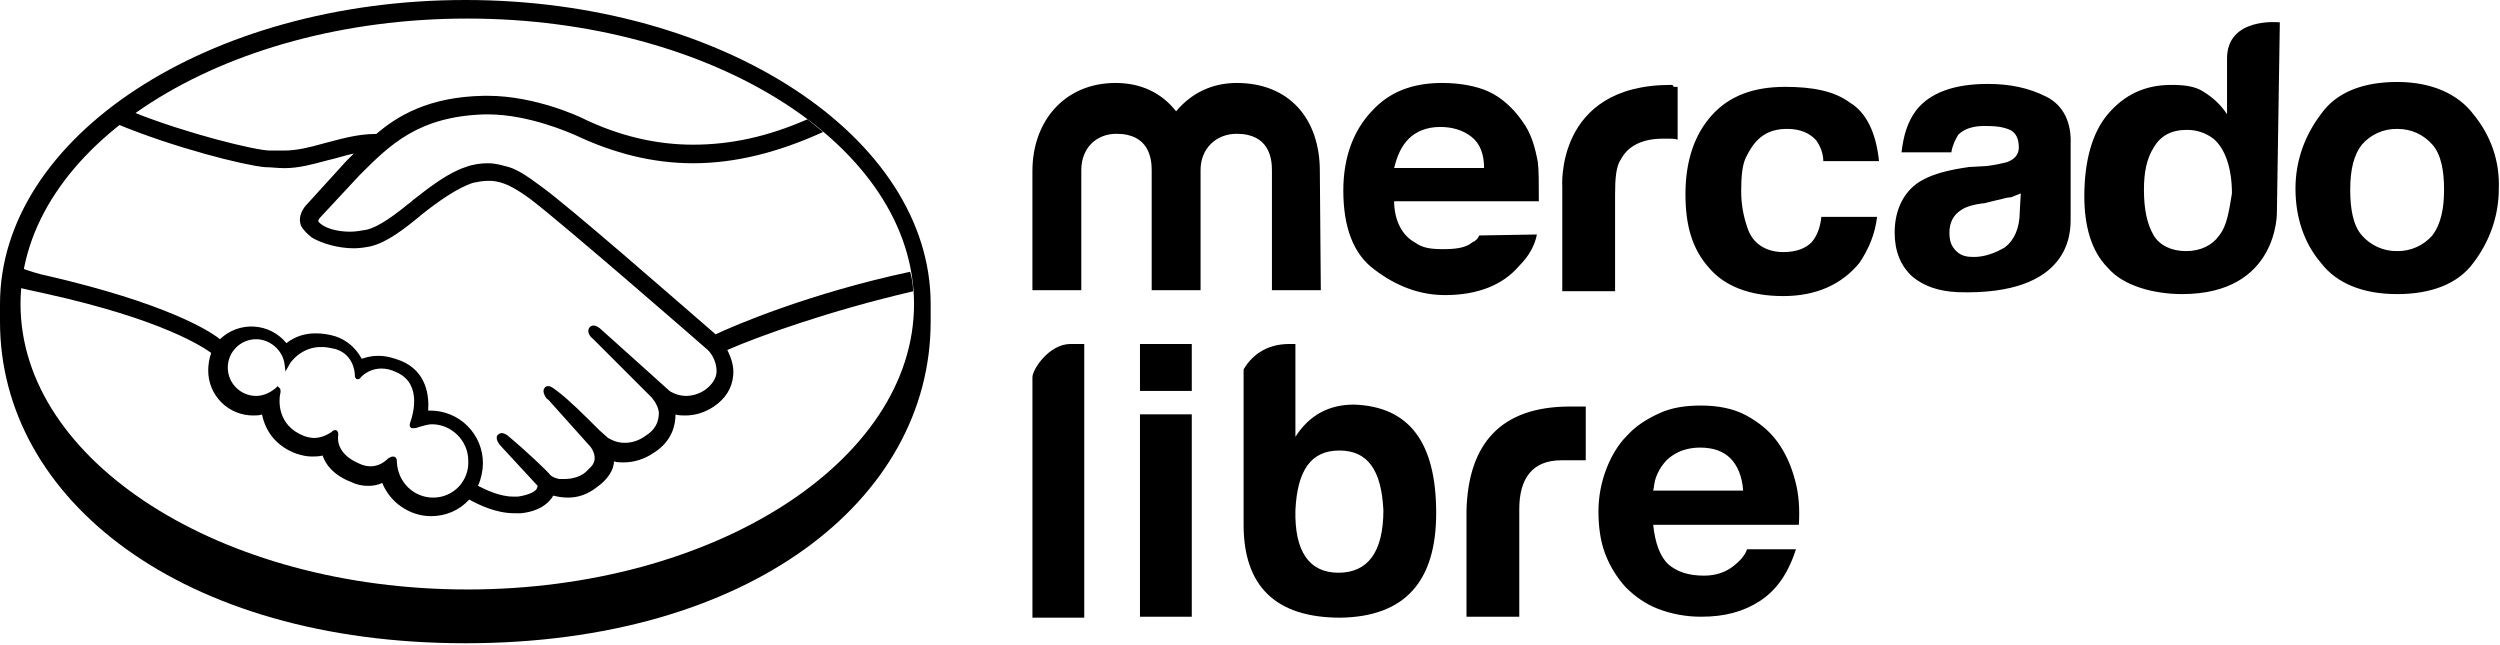
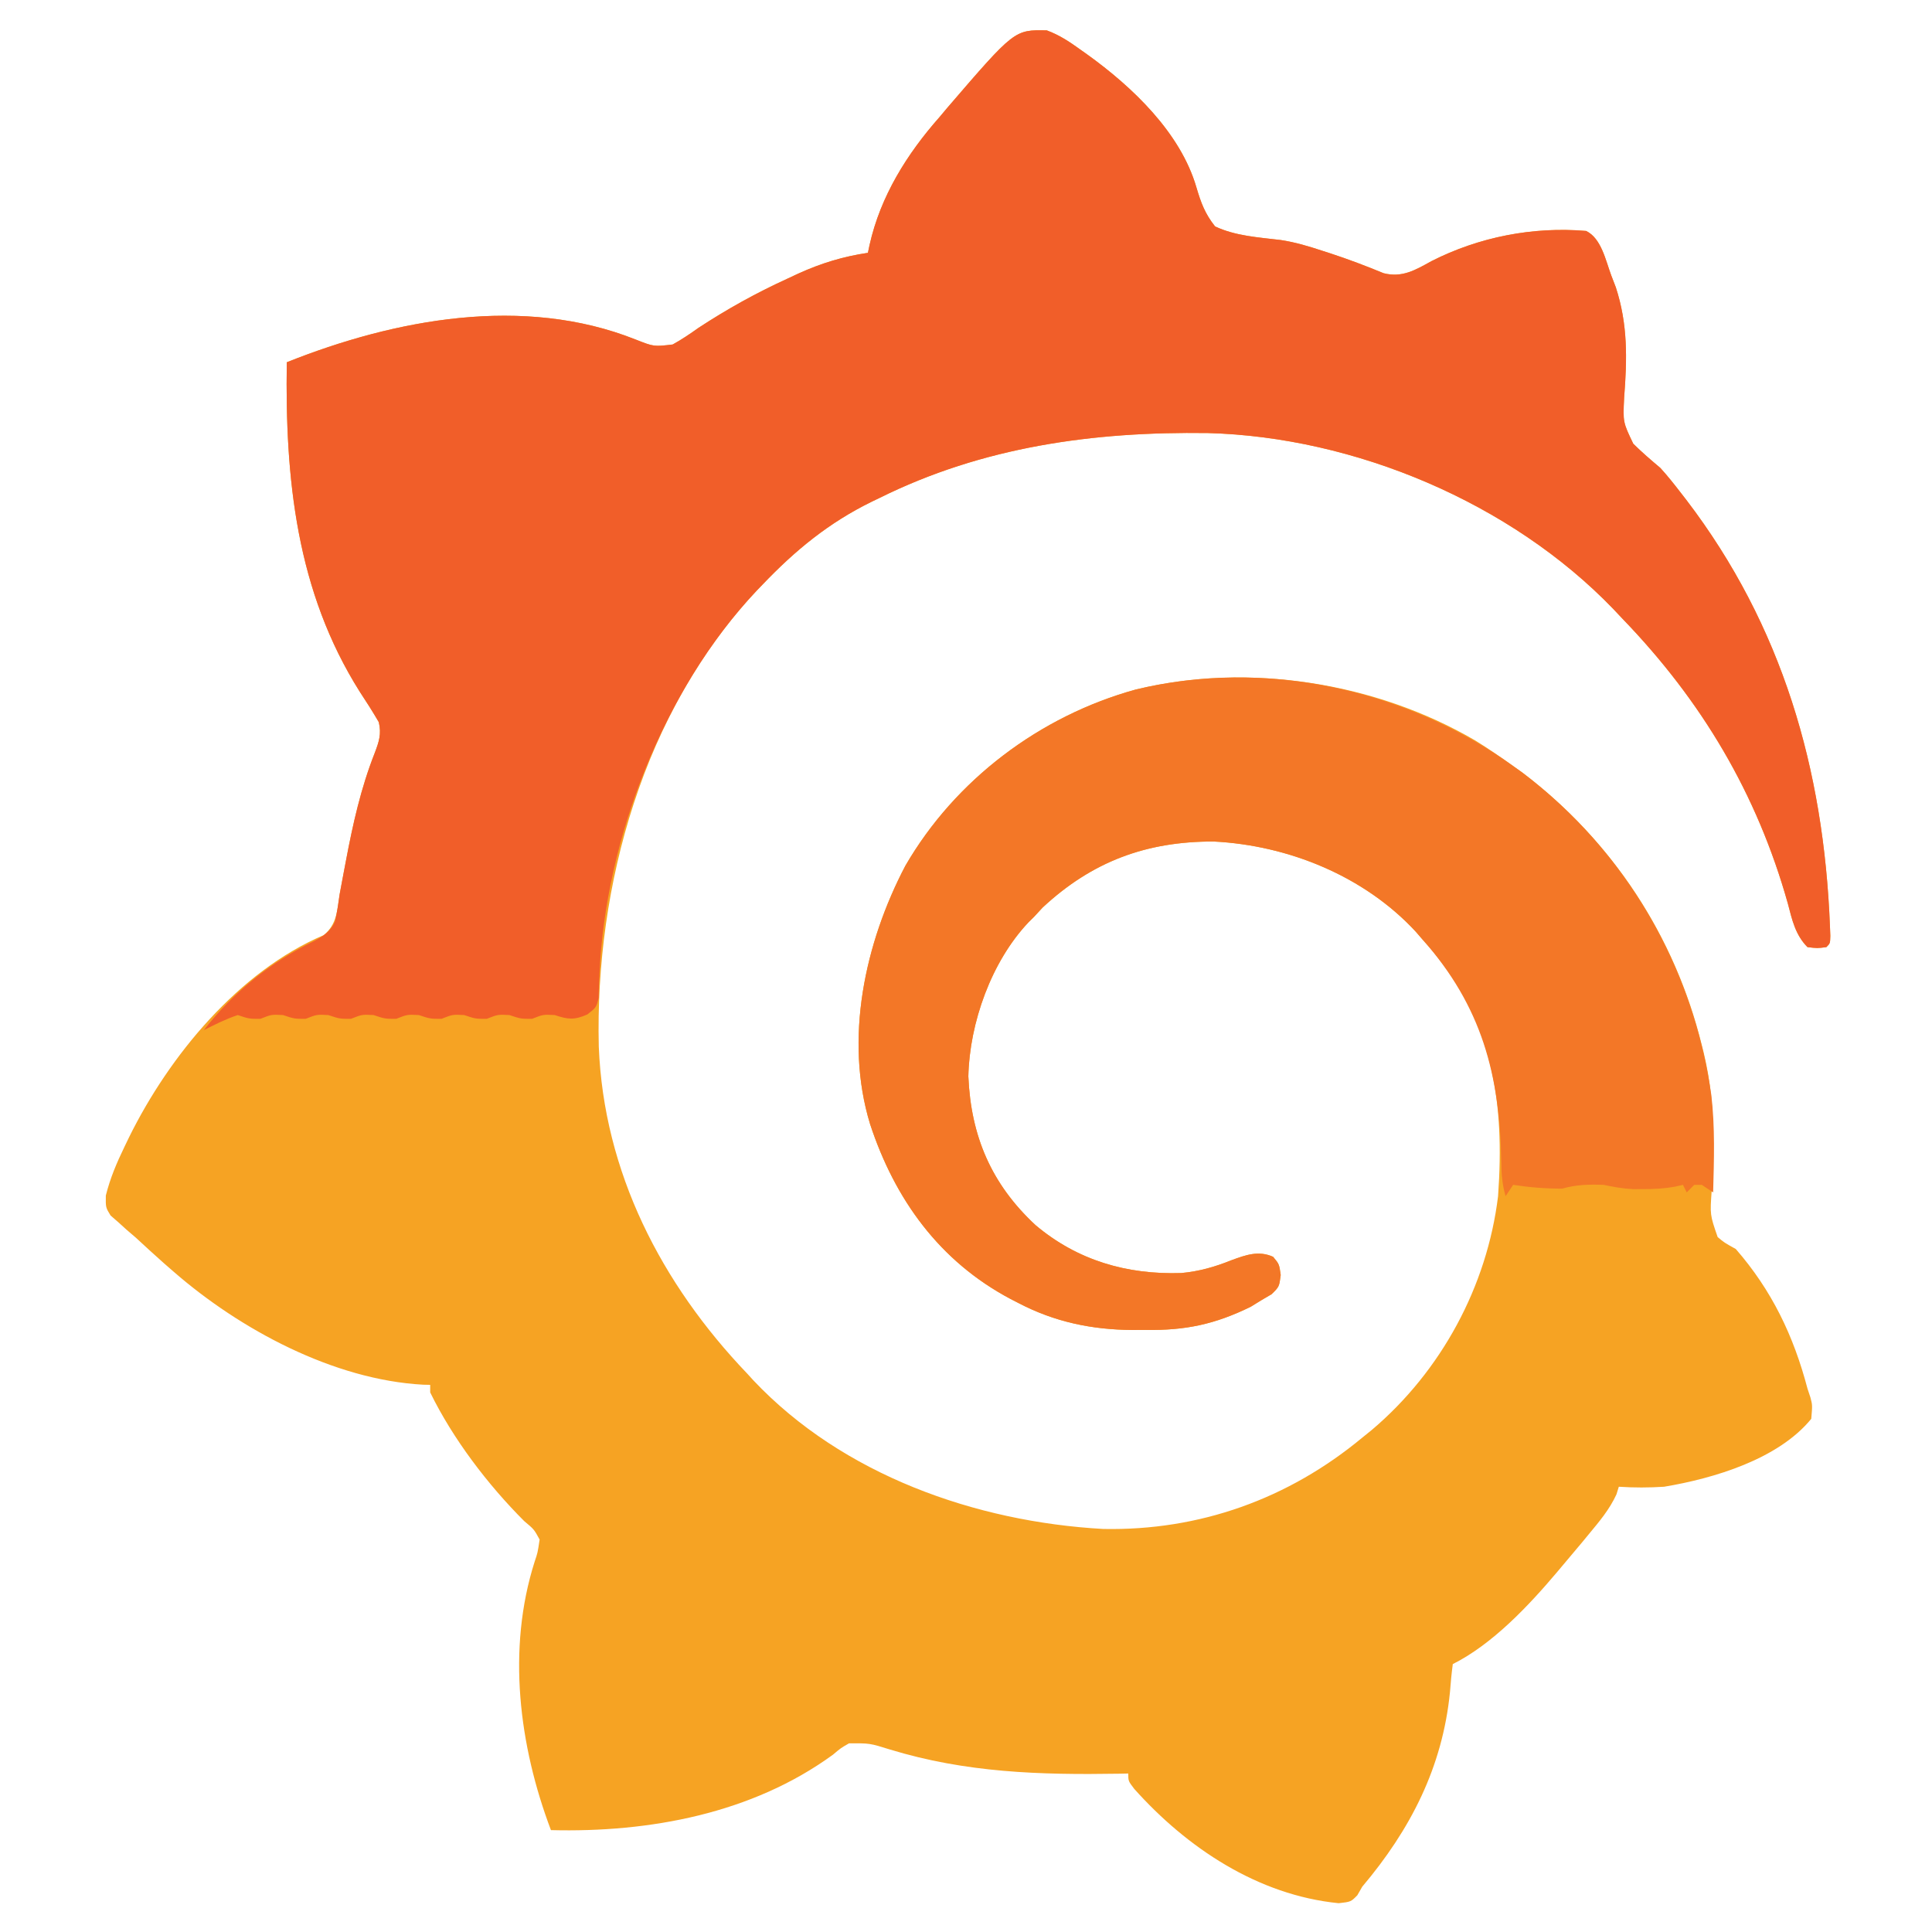
- <svg xmlns="http://www.w3.org/2000/svg" width="163" height="42" fill="currentColor">
-   <path d="M69.8 22.427h.893v17.846h-3.378v-15.68c0-.509 1.084-2.166 2.486-2.166ZM88.285 26.379c-1.657 0-2.932.7-3.824 2.103v-6.055h-.383c-1.657 0-2.55.892-2.995 1.657v-.128 10.262c0 4.016 2.103 6.055 6.31 6.055 4.206-.063 6.246-2.358 6.246-6.82 0-4.653-1.785-6.947-5.354-7.074Zm-1.02 10.963c-1.912 0-2.868-1.403-2.804-4.08.127-2.613 1.02-3.888 2.868-3.888 1.848 0 2.74 1.275 2.868 3.888 0 2.741-1.02 4.08-2.932 4.08ZM95.615 33.262c.127-4.335 2.23-6.757 6.756-6.757h1.02v3.506h-1.593c-1.913 0-2.741 1.211-2.741 3.187v7.011h-3.442v-6.947ZM108.745 36.767c.574.51 1.339.765 2.358.765.702 0 1.339-.19 1.849-.573.51-.383.829-.765.956-1.148h3.187c-.51 1.594-1.275 2.677-2.359 3.379-1.083.7-2.294 1.02-3.824 1.02a7.838 7.838 0 0 1-2.804-.51c-.829-.32-1.53-.829-2.104-1.403a6.87 6.87 0 0 1-1.338-2.167c-.319-.829-.447-1.784-.447-2.804 0-.956.192-1.913.511-2.741.318-.829.764-1.594 1.338-2.167.574-.638 1.275-1.084 2.104-1.466.828-.383 1.72-.51 2.74-.51 1.084 0 2.104.191 2.932.637.829.447 1.53 1.02 2.04 1.721.51.701.892 1.53 1.147 2.486.255.892.319 1.912.255 2.932h-9.497c.127 1.211.446 2.04.956 2.55Zm4.079-6.883c-.446-.446-1.083-.701-1.976-.701-.573 0-1.083.127-1.466.319-.382.19-.701.445-.892.7a3.207 3.207 0 0 0-.51.893c-.127.319-.127.637-.191.892h5.864c-.064-.956-.383-1.657-.829-2.103ZM77.704 22.427h-3.378v3.06h3.378v-3.06ZM77.704 27.016h-3.378V40.21h3.378V27.016ZM158.588 15.351a2.983 2.983 0 0 1-2.294 1.02 2.987 2.987 0 0 1-2.295-1.02c-.574-.637-.765-1.72-.765-2.996 0-1.338.255-2.294.765-2.931a2.987 2.987 0 0 1 2.295-1.02c.956 0 1.721.382 2.294 1.02.574.637.765 1.72.765 2.931s-.191 2.231-.765 2.996Zm2.677-7.903c-1.02-1.339-2.74-2.104-4.971-2.104-2.167 0-3.952.638-4.972 2.104-1.02 1.338-1.657 2.995-1.657 4.844 0 1.912.574 3.57 1.657 4.844 1.02 1.338 2.741 2.04 4.972 2.04 2.167 0 3.951-.638 4.971-2.04 1.02-1.339 1.658-2.996 1.658-4.844.063-1.785-.511-3.442-1.658-4.844ZM144.693 15.352c-.446.637-1.211 1.02-2.167 1.02-.956 0-1.721-.383-2.103-1.02-.446-.765-.638-1.721-.638-2.996 0-1.147.192-2.04.638-2.74.446-.766 1.147-1.148 2.167-1.148.637 0 1.211.191 1.721.573.765.638 1.211 1.913 1.211 3.57-.191 1.147-.319 2.103-.829 2.74Zm3.952-13.895s-3.442-.383-3.442 2.358v3.633c-.382-.574-.828-1.02-1.529-1.466-.574-.382-1.339-.446-2.104-.446-1.721 0-3.059.637-4.143 1.912-1.02 1.211-1.529 3.06-1.529 5.354 0 1.912.446 3.57 1.529 4.653 1.02 1.211 3.06 1.72 4.844 1.72 6.311 0 6.183-5.353 6.183-5.353l.191-12.365ZM131.691 13.758c0 1.148-.383 1.912-.956 2.358-.638.383-1.339.638-2.04.638-.446 0-.829-.064-1.147-.383-.319-.318-.446-.637-.446-1.21 0-.638.255-1.148.764-1.467.256-.19.829-.382 1.53-.446l.765-.19c.382-.065.638-.192.956-.192.191-.064.446-.191.638-.255l-.064 1.147Zm1.721-7.457c-1.147-.574-2.358-.829-3.824-.829-2.168 0-3.761.574-4.654 1.721-.573.765-.828 1.657-.955 2.74h3.25c.064-.445.255-.828.446-1.146.383-.383.956-.574 1.721-.574.765 0 1.211.064 1.658.255.382.191.573.574.573 1.147 0 .446-.255.765-.765.956-.255.064-.765.191-1.338.255l-1.148.064c-1.338.191-2.294.446-2.995.829-1.211.637-1.849 1.912-1.849 3.441 0 1.212.383 2.168 1.148 2.869.765.637 1.72.956 2.932 1.02 7.457.254 7.393-3.952 7.393-4.78V9.423c.064-1.402-.446-2.55-1.593-3.123ZM116.521 8.404c.829 0 1.466.255 1.912.765.255.382.446.828.446 1.338h3.633c-.191-1.848-.828-3.187-1.912-3.824-1.019-.765-2.485-1.02-4.207-1.02-2.039 0-3.633.574-4.78 1.849-1.147 1.274-1.721 2.995-1.721 5.162 0 2.04.447 3.57 1.53 4.78 1.02 1.212 2.677 1.85 4.844 1.85 2.167 0 3.824-.766 4.972-2.168.637-.956 1.019-1.912 1.147-2.996h-3.633c-.064.638-.255 1.211-.637 1.657-.383.383-.957.638-1.849.638-1.147 0-2.04-.574-2.358-1.657a7.135 7.135 0 0 1-.383-2.295c0-.956.064-1.848.383-2.358.574-1.148 1.338-1.721 2.613-1.721ZM108.936 5.536c-7.584 0-7.075 6.692-7.075 6.692v6.757h3.442v-6.31c0-1.02.064-1.849.383-2.295.446-.829 1.338-1.339 2.74-1.339h.383c.191 0 .382 0 .573.064V5.663h-.254c-.064-.127-.064-.127-.192-.127ZM91.854 9.042c.447-.446 1.148-.765 2.04-.765.765 0 1.466.191 2.04.637.573.446.828 1.148.828 2.04h-5.864c.191-.765.447-1.402.956-1.912Zm4.59 6.31a.77.77 0 0 1-.447.446c-.446.382-1.147.446-1.912.446-.765 0-1.338-.064-1.848-.446-.829-.446-1.339-1.466-1.339-2.677h9.434c0-1.147 0-2.04-.064-2.55-.191-1.02-.446-1.912-1.02-2.677-.574-.828-1.339-1.53-2.167-1.912-.829-.382-1.912-.573-3.06-.573-1.912 0-3.441.573-4.589 1.848-1.147 1.211-1.848 2.932-1.848 5.163 0 2.358.637 4.143 2.04 5.163 1.338 1.02 2.868 1.657 4.589 1.657 2.103 0 3.76-.637 4.844-1.912.637-.638 1.02-1.339 1.147-2.04l-3.76.064ZM86.118 18.921H82.93v-7.84c0-.764-.191-2.358-2.295-2.358-1.338 0-2.358.956-2.358 2.358v7.84h-3.187v-7.84c0-.764-.19-2.358-2.294-2.358-1.339 0-2.295.956-2.295 2.358v7.84h-3.187v-7.776c0-3.25 2.103-5.736 5.418-5.736 1.657 0 2.996.637 3.951 1.848.957-1.147 2.295-1.848 3.952-1.848 3.442 0 5.418 2.358 5.418 5.736l.064 7.776Z" />
-   <path fill-rule="evenodd" d="M30.34 0c16.763 0 30.339 8.923 30.339 19.823v1.147c0 11.6-11.792 20.97-30.34 20.97C11.855 41.94 0 32.57 0 20.97v-1.147C0 8.923 13.576 0 30.34 0Zm.127 38.434c16.062 0 29.128-8.35 29.128-18.611C59.595 9.56 46.53 1.21 30.467 1.21c-16.062 0-29.129 8.35-29.129 18.612 0 10.262 13.067 18.611 29.129 18.611Z" clip-rule="evenodd" />
-   <path d="M46.657 21.798c-2.869-2.485-9.498-8.286-11.346-9.624-1.02-.765-1.72-1.211-2.358-1.339-.255-.063-.638-.191-1.148-.191-.446 0-.956.064-1.465.255-1.148.383-2.295 1.275-3.442 2.167l-.064.064c-1.02.829-2.104 1.657-2.932 1.848-.383.064-.701.128-1.084.128-.892 0-1.72-.255-2.04-.638-.063-.063 0-.19.128-.318l2.55-2.741c1.976-1.976 3.824-3.824 8.158-3.952h.191c2.677 0 5.354 1.211 5.673 1.339 2.55 1.21 5.099 1.848 7.712 1.848 2.741 0 5.546-.701 8.478-2.04-.32-.255-.701-.573-1.02-.828-2.613 1.147-5.036 1.657-7.458 1.657-2.422 0-4.844-.574-7.202-1.72-.127-.065-3.06-1.467-6.183-1.467h-.254c-3.634.064-5.673 1.339-7.012 2.486-1.338 0-2.486.382-3.505.637-.893.255-1.721.446-2.486.446h-.956c-.893 0-5.354-1.083-8.86-2.485-.382.255-.701.51-1.083.765 3.696 1.53 8.222 2.676 9.624 2.804.383 0 .829.064 1.275.064.956 0 1.848-.255 2.804-.51.574-.128 1.148-.319 1.721-.446l-.51.51-2.55 2.804c-.19.191-.637.765-.382 1.402.128.255.383.51.701.765.638.383 1.721.701 2.741.701.383 0 .765-.063 1.084-.127 1.083-.255 2.23-1.147 3.378-2.104.956-.764 2.294-1.72 3.314-2.04.319-.063.638-.127.956-.127h.255c.701.064 1.339.32 2.55 1.211 2.103 1.594 11.473 9.752 11.537 9.816 0 0 .573.51.573 1.402 0 .447-.318.893-.764 1.211a2.254 2.254 0 0 1-1.212.383c-.637 0-1.083-.319-1.083-.319s-3.251-2.932-4.398-3.952c-.191-.19-.383-.318-.574-.318-.127 0-.191.063-.255.127-.191.255 0 .574.255.765l3.76 3.76s.447.447.51 1.02c0 .638-.254 1.148-.892 1.53a2.246 2.246 0 0 1-1.338.446c-.574 0-.956-.255-1.084-.319l-.574-.51c-.955-.955-1.975-1.975-2.74-2.549-.192-.127-.383-.319-.574-.319-.064 0-.191 0-.255.128-.064.064-.127.255.064.574.064.127.191.19.191.19l2.74 3.06s.575.701.065 1.275l-.128.128-.255.255c-.446.382-1.083.446-1.338.446h-.383c-.255-.064-.446-.128-.573-.255-.128-.192-1.53-1.53-2.677-2.486-.128-.128-.32-.255-.51-.255a.483.483 0 0 0-.255.127c-.191.255.127.638.255.765l2.358 2.55s0 .063-.064.19c-.064.128-.382.384-1.21.51h-.32c-.892 0-1.784-.445-2.294-.7a3.78 3.78 0 0 0 .319-1.466 3.428 3.428 0 0 0-3.442-3.442h-.128c.064-.892-.063-2.55-1.784-3.25-.51-.192-.956-.32-1.466-.32-.383 0-.701.064-1.084.192-.382-.701-.956-1.211-1.72-1.466a4.416 4.416 0 0 0-1.276-.191c-.7 0-1.338.19-1.912.637a2.948 2.948 0 0 0-4.334-.255c-.701-.574-3.57-2.358-11.282-4.143-.382-.064-1.21-.319-1.72-.51-.064.383-.128.829-.192 1.275 0 0 1.403.319 1.721.382 7.84 1.721 10.453 3.57 10.9 3.888a3.609 3.609 0 0 0-.192 1.148 2.924 2.924 0 0 0 2.932 2.932c.191 0 .383 0 .574-.064.255 1.21 1.02 2.103 2.23 2.55.383.127.702.19 1.02.19.192 0 .447 0 .702-.063.19.573.7 1.274 1.848 1.72a2.5 2.5 0 0 0 1.147.256c.319 0 .638-.064.893-.192.51 1.275 1.784 2.168 3.187 2.168.956 0 1.848-.383 2.485-1.084.574.319 1.721.893 2.932.893h.446c1.212-.128 1.721-.638 1.976-.957.064-.063.064-.127.128-.191.255.064.574.128.956.128.637 0 1.275-.191 1.912-.702.637-.446 1.084-1.083 1.084-1.657.19.064.446.064.637.064.637 0 1.338-.191 1.976-.637 1.211-.765 1.402-1.849 1.402-2.486.191.064.447.064.638.064.637 0 1.275-.192 1.848-.574.765-.51 1.21-1.211 1.275-2.04.064-.573-.128-1.147-.383-1.657 2.04-.892 6.629-2.55 12.11-3.824 0-.446-.063-.829-.19-1.275-6.566 1.402-11.474 3.506-12.684 4.08ZM28.236 32.443c-1.275 0-2.294-1.02-2.358-2.295 0-.127 0-.382-.255-.382-.128 0-.191.063-.319.127-.255.255-.637.51-1.147.51-.255 0-.51-.064-.765-.191-1.339-.574-1.402-1.466-1.339-1.849 0-.127 0-.19-.063-.255l-.064-.063h-.064c-.064 0-.127 0-.255.127-.382.255-.765.383-1.147.383-.191 0-.446-.064-.637-.128-1.785-.701-1.658-2.358-1.53-2.868 0-.128 0-.191-.064-.255l-.127-.128-.128.128c-.382.319-.828.51-1.275.51a1.85 1.85 0 0 1-1.848-1.849 1.85 1.85 0 0 1 1.848-1.848c.893 0 1.721.701 1.849 1.593l.064.51.255-.446c0-.064.764-1.21 2.167-1.147.255 0 .51.064.828.127 1.084.319 1.275 1.339 1.275 1.721 0 .255.191.255.191.255.064 0 .191-.064.191-.127a1.876 1.876 0 0 1 1.339-.574c.319 0 .637.064 1.02.255 1.72.765.956 2.932.956 2.996-.128.382-.191.51 0 .637h.127c.064 0 .192 0 .319-.064.255-.063.574-.19.892-.19 1.275 0 2.358 1.083 2.358 2.358a2.279 2.279 0 0 1-2.294 2.422Z" />
+ <svg xmlns="http://www.w3.org/2000/svg" version="1.1" width="512" height="512">
+   <path d="M0 0 C3.35 1.23 6.09 3.06 8.96 5.14 C9.83 5.75 9.83 5.75 10.71 6.38 C22.64 14.96 35.44 27.1 39.65 41.61 C40.87 45.72 41.92 48.58 44.59 51.95 C49.98 54.5 56.15 54.85 62.01 55.56 C65.86 56.14 69.46 57.23 73.15 58.45 C73.8 58.66 74.45 58.87 75.11 59.08 C79.9 60.65 84.6 62.43 89.25 64.35 C94.17 65.62 97.72 63.49 101.96 61.14 C114.52 54.76 128.83 51.95 142.92 53.15 C146.97 55.1 148.11 61.01 149.59 64.95 C149.98 65.98 150.38 67.01 150.79 68.07 C154 77.89 153.8 87.07 153 97.32 C152.68 103.82 152.68 103.82 155.42 109.54 C157.72 111.81 160.11 113.87 162.59 115.95 C164.54 118.09 166.32 120.34 168.09 122.64 C168.77 123.52 168.77 123.52 169.48 124.43 C194.94 157.78 205.9 195.79 207.54 237.35 C207.57 238.21 207.6 239.07 207.64 239.96 C207.59 241.95 207.59 241.95 206.59 242.95 C204.21 243.26 204.21 243.26 201.59 242.95 C198.37 239.69 197.52 235.75 196.4 231.45 C188.22 202.29 173.56 177.67 152.59 155.95 C151.78 155.09 150.97 154.23 150.13 153.34 C122.99 125.15 81.64 107.77 42.68 106.71 C12.36 106.29 -16.97 110.32 -44.41 123.95 C-45.07 124.27 -45.73 124.58 -46.41 124.91 C-57.81 130.5 -66.67 137.79 -75.41 146.95 C-75.92 147.48 -76.43 148.01 -76.96 148.56 C-106.84 180.35 -119.76 226.55 -118.73 269.29 C-117.42 302.59 -102.15 332.16 -79.41 355.95 C-78.87 356.55 -78.32 357.15 -77.76 357.76 C-54.08 382.83 -18.86 395.25 14.95 397.14 C40.47 397.64 64.01 389.19 83.59 372.95 C84.86 371.92 84.86 371.92 86.16 370.87 C104.55 355.29 116.67 332.84 119.59 308.95 C121.37 283.98 118.24 262.86 101.6 243.21 C100.6 242.09 100.6 242.09 99.59 240.95 C98.99 240.26 98.4 239.58 97.79 238.87 C84.16 224.11 64.01 215.96 44.22 214.96 C26.3 214.92 11.96 220.3 -1.1 232.45 C-1.86 233.27 -2.63 234.1 -3.41 234.95 C-3.87 235.4 -4.33 235.85 -4.8 236.32 C-14.69 246.73 -20.48 263.02 -20.79 277.2 C-20.11 293.02 -14.71 305.73 -3.01 316.6 C8.1 325.99 21.25 329.78 35.64 329.32 C40.42 328.87 44.49 327.7 48.94 325.92 C52.77 324.51 56.13 323.3 59.96 325.01 C61.59 326.95 61.59 326.95 61.99 329.84 C61.59 332.95 61.59 332.95 59.57 334.93 C58.64 335.47 57.72 336.01 56.77 336.57 C55.88 337.12 54.99 337.67 54.07 338.24 C44.59 342.9 36.73 344.57 26.15 344.39 C25.01 344.39 23.87 344.4 22.7 344.41 C11.89 344.33 2.07 342.28 -7.54 337.26 C-8.22 336.91 -8.9 336.56 -9.6 336.2 C-28.47 326.19 -40.27 309.79 -46.83 289.87 C-53.74 267.31 -48.22 241.85 -37.49 221.4 C-24.27 198.58 -1.82 181.7 23.53 174.69 C53.35 167.45 87.08 172.72 113.55 188.19 C117 190.31 120.3 192.59 123.59 194.95 C124.44 195.56 125.3 196.17 126.18 196.8 C149.91 214.85 166.46 240.01 173.59 268.95 C173.75 269.59 173.91 270.23 174.08 270.89 C176 278.87 176.68 286.6 176.55 294.81 C176.55 295.5 176.54 296.19 176.53 296.91 C176.47 300.41 176.37 303.9 176.21 307.4 C175.74 313.87 175.74 313.87 177.78 319.78 C179.53 321.25 179.53 321.25 182.59 322.95 C192.14 333.92 197.91 345.96 201.59 359.95 C201.97 361.11 201.97 361.11 202.37 362.3 C202.9 364.32 202.9 364.32 202.59 367.95 C193.86 378.66 176.77 383.75 163.59 385.95 C159.55 386.21 155.62 386.22 151.59 385.95 C151.38 386.62 151.17 387.29 150.96 387.98 C149.1 392.01 146.47 395.11 143.65 398.51 C143.06 399.22 142.48 399.93 141.88 400.66 C140.12 402.76 138.36 404.86 136.59 406.95 C136.11 407.51 135.64 408.07 135.16 408.65 C127.69 417.49 118.07 427.71 107.59 432.95 C107.26 435.44 107.03 437.89 106.84 440.39 C104.86 460.28 96.39 476.79 83.59 491.95 C83.16 492.7 82.73 493.45 82.29 494.22 C80.59 495.95 80.59 495.95 77.36 496.32 C55.95 494.2 37.13 481.64 23.17 466.02 C21.59 463.95 21.59 463.95 21.59 461.95 C20.75 461.96 19.92 461.98 19.06 462 C-1.86 462.34 -21.43 461.74 -41.59 455.58 C-46.92 453.92 -46.92 453.92 -52.41 453.95 C-54.58 455.19 -54.58 455.19 -56.66 456.95 C-78.13 472.6 -105.37 477.62 -131.41 476.95 C-139.87 454.59 -143.12 429 -135.72 405.78 C-134.93 403.45 -134.93 403.45 -134.41 399.95 C-135.88 397.24 -135.88 397.24 -138.48 395.07 C-148.15 385.4 -157.39 373.27 -163.41 360.95 C-163.41 360.29 -163.41 359.63 -163.41 358.95 C-164.02 358.94 -164.63 358.92 -165.26 358.91 C-188.99 357.62 -213.79 344.3 -231.41 328.95 C-232.68 327.85 -232.68 327.85 -233.96 326.73 C-236.48 324.5 -238.95 322.23 -241.41 319.95 C-242.22 319.26 -243.03 318.56 -243.86 317.85 C-244.97 316.85 -244.97 316.85 -246.1 315.82 C-246.77 315.24 -247.43 314.66 -248.11 314.07 C-249.41 311.95 -249.41 311.95 -249.37 308.78 C-248.21 304.15 -246.49 300.11 -244.41 295.82 C-244.01 294.99 -243.61 294.15 -243.19 293.29 C-232.56 271.76 -214.18 249.39 -191.62 239.76 C-188.1 236.87 -188.09 233.3 -187.41 228.95 C-187.06 227.04 -186.7 225.14 -186.34 223.23 C-186.15 222.23 -185.96 221.22 -185.76 220.18 C-183.9 210.33 -181.8 200.87 -178.12 191.52 C-176.98 188.51 -176.29 186.5 -177.03 183.32 C-178.62 180.59 -180.3 177.95 -182.04 175.32 C-198.89 148.65 -201.89 118.76 -201.41 87.95 C-172.8 76.53 -138.7 70.08 -108.95 81.93 C-104.13 83.83 -104.13 83.83 -99.14 83.24 C-96.73 81.91 -94.53 80.42 -92.29 78.82 C-84.7 73.85 -77.05 69.6 -68.79 65.82 C-67.32 65.13 -67.32 65.13 -65.81 64.43 C-59.76 61.69 -53.99 59.93 -47.41 58.95 C-47.27 58.26 -47.12 57.57 -46.97 56.86 C-44.08 43.95 -37.09 32.78 -28.41 22.95 C-27.73 22.13 -27.04 21.31 -26.33 20.47 C-8.56 -0.18 -8.56 -0.18 0 0 Z " fill="#F6A323" transform="translate(277.4141,8.050781)" />
+   <path d="M0 0 C3.35 1.23 6.09 3.06 8.96 5.14 C9.83 5.75 9.83 5.75 10.71 6.38 C22.64 14.96 35.44 27.1 39.65 41.61 C40.87 45.72 41.92 48.58 44.59 51.95 C49.98 54.5 56.15 54.85 62.01 55.56 C65.86 56.14 69.46 57.23 73.15 58.45 C73.8 58.66 74.45 58.87 75.11 59.08 C79.9 60.65 84.6 62.43 89.25 64.35 C94.17 65.62 97.72 63.49 101.96 61.14 C114.52 54.76 128.83 51.95 142.92 53.15 C146.97 55.1 148.11 61.01 149.59 64.95 C149.98 65.98 150.38 67.01 150.79 68.07 C154 77.89 153.8 87.07 153 97.32 C152.68 103.82 152.68 103.82 155.42 109.54 C157.72 111.81 160.11 113.87 162.59 115.95 C164.54 118.09 166.32 120.34 168.09 122.64 C168.77 123.52 168.77 123.52 169.48 124.43 C194.94 157.78 205.9 195.79 207.54 237.35 C207.57 238.21 207.6 239.07 207.64 239.96 C207.59 241.95 207.59 241.95 206.59 242.95 C204.21 243.26 204.21 243.26 201.59 242.95 C198.37 239.69 197.52 235.75 196.4 231.45 C188.22 202.29 173.56 177.67 152.59 155.95 C151.78 155.09 150.97 154.23 150.13 153.34 C122.99 125.15 81.64 107.77 42.68 106.71 C12.36 106.29 -16.97 110.32 -44.41 123.95 C-45.07 124.27 -45.73 124.58 -46.41 124.91 C-57.81 130.5 -66.67 137.79 -75.41 146.95 C-75.92 147.48 -76.43 148.01 -76.96 148.56 C-101.64 174.82 -117 214.42 -118.56 250.2 C-118.63 251.81 -118.63 251.81 -118.7 253.46 C-118.72 254.44 -118.74 255.41 -118.76 256.42 C-119.41 258.95 -119.41 258.95 -121.77 260.79 C-125.23 262.31 -126.85 262.14 -130.41 260.95 C-133.47 260.79 -133.47 260.79 -136.41 261.95 C-139.41 261.95 -139.41 261.95 -142.41 260.95 C-145.47 260.79 -145.47 260.79 -148.41 261.95 C-151.41 261.95 -151.41 261.95 -154.41 260.95 C-157.47 260.79 -157.47 260.79 -160.41 261.95 C-163.41 261.95 -163.41 261.95 -166.41 260.95 C-169.47 260.79 -169.47 260.79 -172.41 261.95 C-175.41 261.95 -175.41 261.95 -178.41 260.95 C-181.47 260.79 -181.47 260.79 -184.41 261.95 C-187.41 261.95 -187.41 261.95 -190.41 260.95 C-193.47 260.79 -193.47 260.79 -196.41 261.95 C-199.41 261.95 -199.41 261.95 -202.41 260.95 C-205.47 260.79 -205.47 260.79 -208.41 261.95 C-211.41 261.95 -211.41 261.95 -214.41 260.95 C-217.57 262 -220.45 263.46 -223.41 264.95 C-215.6 254.9 -205.72 246.89 -194.26 241.38 C-191.73 240.04 -189.77 238.79 -188.63 236.09 C-188.08 233.72 -187.74 231.36 -187.41 228.95 C-187.06 227.04 -186.7 225.14 -186.34 223.23 C-186.15 222.23 -185.96 221.22 -185.76 220.18 C-183.9 210.33 -181.8 200.87 -178.12 191.52 C-176.98 188.51 -176.29 186.5 -177.03 183.32 C-178.62 180.59 -180.3 177.95 -182.04 175.32 C-198.89 148.65 -201.89 118.76 -201.41 87.95 C-172.8 76.53 -138.7 70.08 -108.95 81.93 C-104.13 83.83 -104.13 83.83 -99.14 83.24 C-96.73 81.91 -94.53 80.42 -92.29 78.82 C-84.7 73.85 -77.05 69.6 -68.79 65.82 C-67.32 65.13 -67.32 65.13 -65.81 64.43 C-59.76 61.69 -53.99 59.93 -47.41 58.95 C-47.27 58.26 -47.12 57.57 -46.97 56.86 C-44.08 43.95 -37.09 32.78 -28.41 22.95 C-27.73 22.13 -27.04 21.31 -26.33 20.47 C-8.56 -0.18 -8.56 -0.18 0 0 Z " fill="#F15E29" transform="translate(277.4141,8.050781)" />
+   <path d="M0 0 C0.85 0.61 1.71 1.22 2.59 1.86 C30.03 22.72 47.61 53.11 52.51 87.16 C53.53 95.73 53.23 104.39 53 113 C52.01 112.34 51.02 111.68 50 111 C49.34 111 48.68 111 48 111 C47.34 111.66 46.68 112.32 46 113 C45.67 112.34 45.34 111.68 45 111 C43.93 111.24 43.93 111.24 42.84 111.49 C40 112 37.39 112.13 34.5 112.12 C33.58 112.13 32.66 112.13 31.72 112.13 C29.05 112 26.61 111.55 24 111 C20.11 110.86 16.74 110.93 13 112 C8.55 112 4.41 111.67 0 111 C-0.66 111.99 -1.32 112.98 -2 114 C-2.9 110.92 -3.12 108.16 -3.14 104.96 C-3.51 81.93 -8.33 63.65 -24 46 C-24.59 45.31 -25.18 44.63 -25.79 43.92 C-39.43 29.16 -59.57 21.01 -79.37 20.01 C-97.29 19.97 -111.63 25.35 -124.69 37.5 C-125.45 38.32 -126.21 39.15 -127 40 C-127.46 40.45 -127.92 40.9 -128.39 41.37 C-138.27 51.78 -144.06 68.07 -144.38 82.25 C-143.7 98.07 -138.29 110.78 -126.6 121.65 C-115.48 131.04 -102.34 134.83 -87.95 134.37 C-83.17 133.92 -79.09 132.75 -74.65 130.97 C-70.82 129.56 -67.46 128.35 -63.62 130.06 C-62 132 -62 132 -61.6 134.89 C-62 138 -62 138 -64.02 139.98 C-64.94 140.52 -65.86 141.06 -66.81 141.62 C-67.71 142.17 -68.6 142.72 -69.52 143.29 C-79 147.95 -86.86 149.62 -97.44 149.44 C-98.58 149.44 -99.71 149.45 -100.88 149.46 C-111.7 149.38 -121.52 147.33 -131.12 142.31 C-131.8 141.96 -132.48 141.61 -133.18 141.25 C-152.05 131.24 -163.85 114.84 -170.41 94.92 C-177.32 72.36 -171.81 46.91 -161.08 26.45 C-147.86 3.63 -125.4 -13.25 -100.05 -20.26 C-65.89 -28.56 -28.38 -20.41 0 0 Z " fill="#F37727" transform="translate(401,203)" />
</svg>
